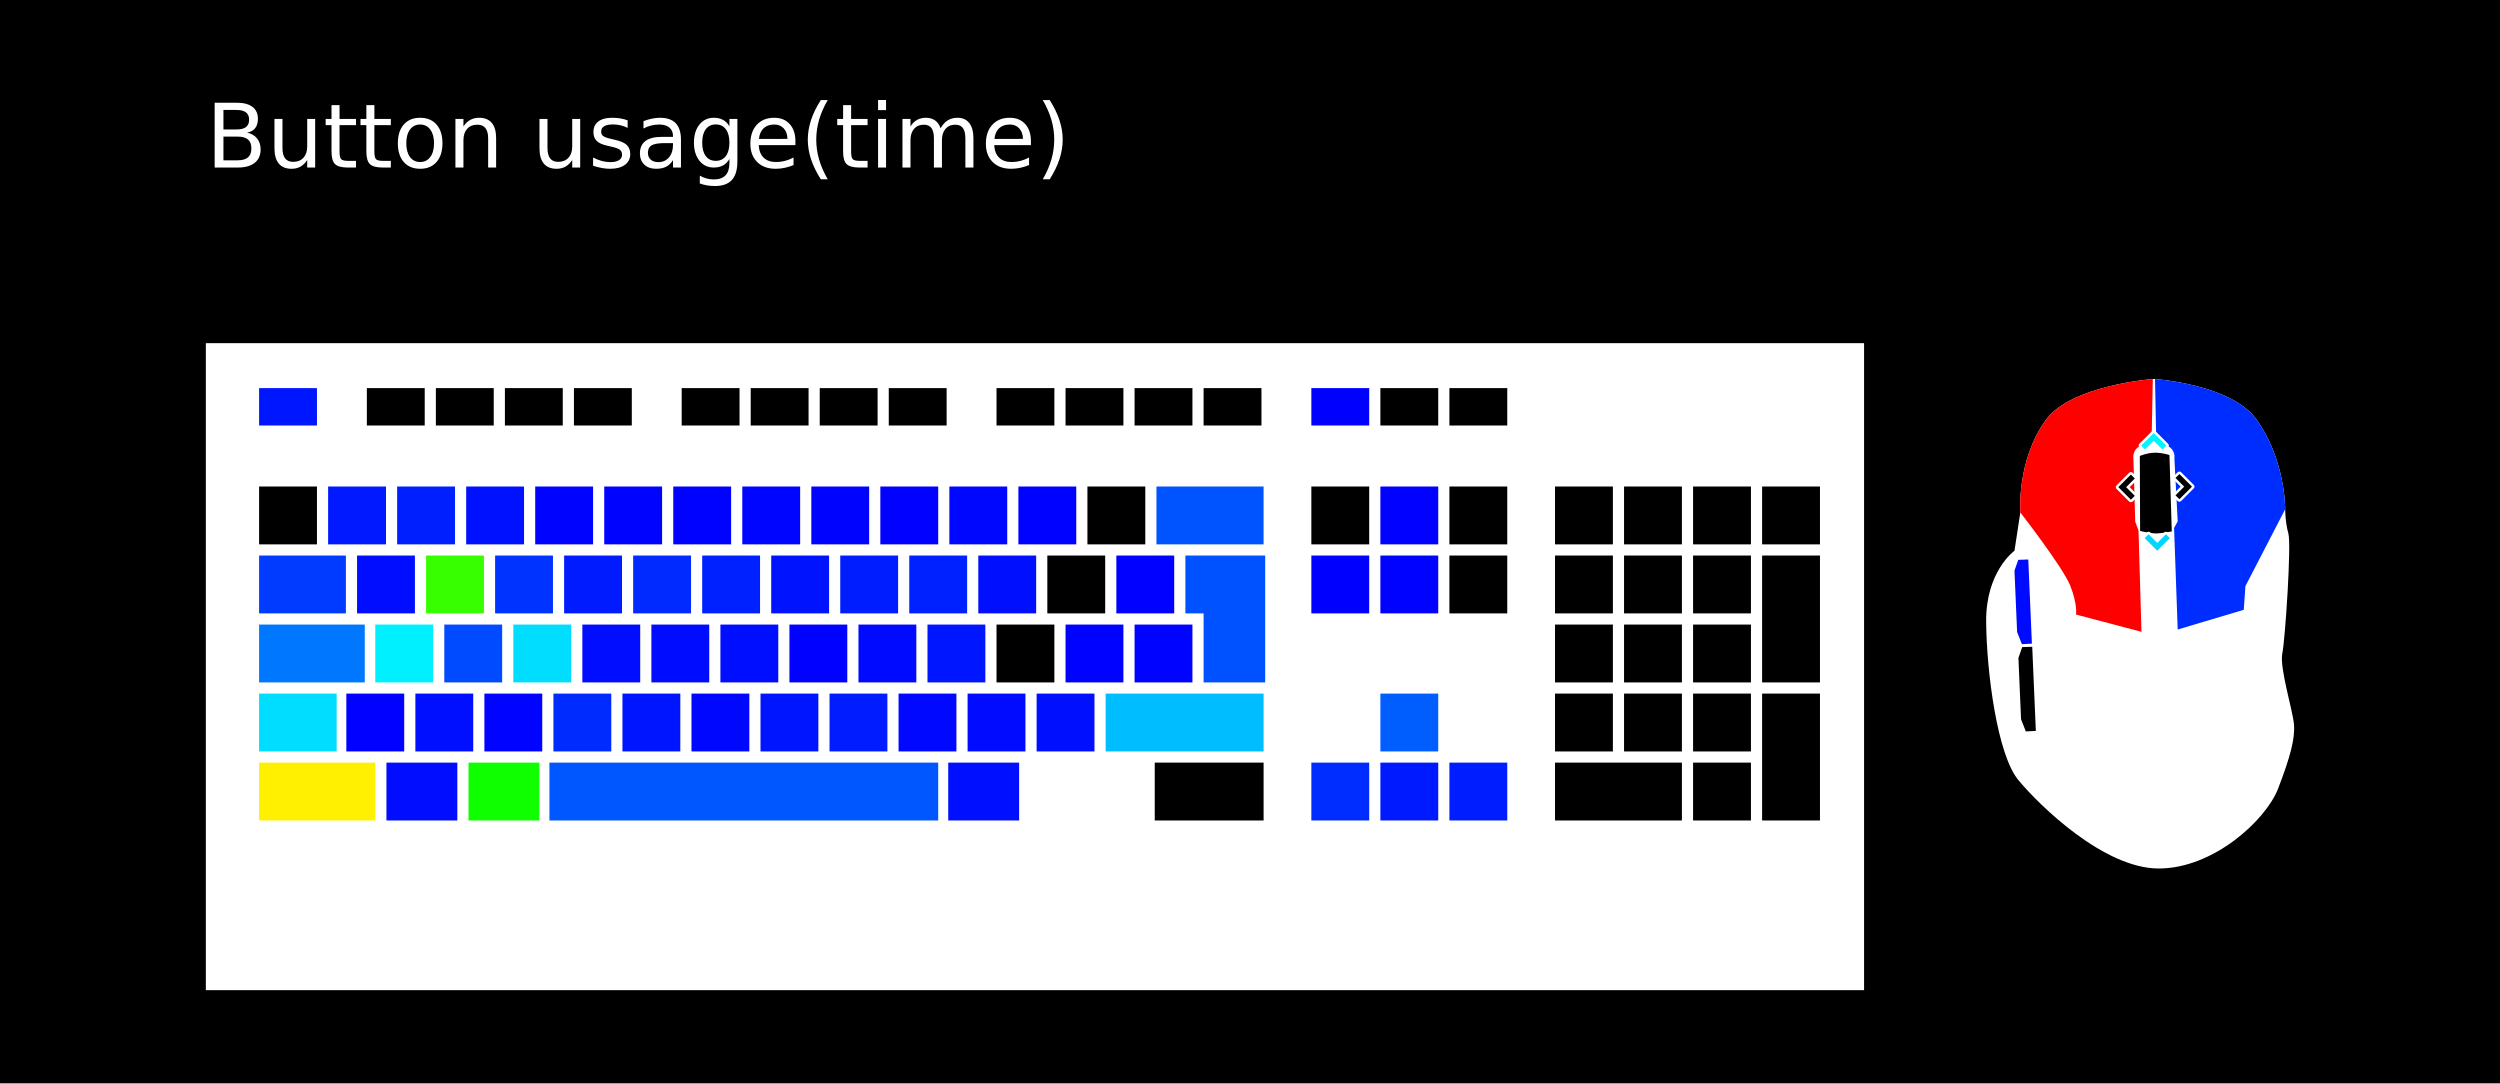
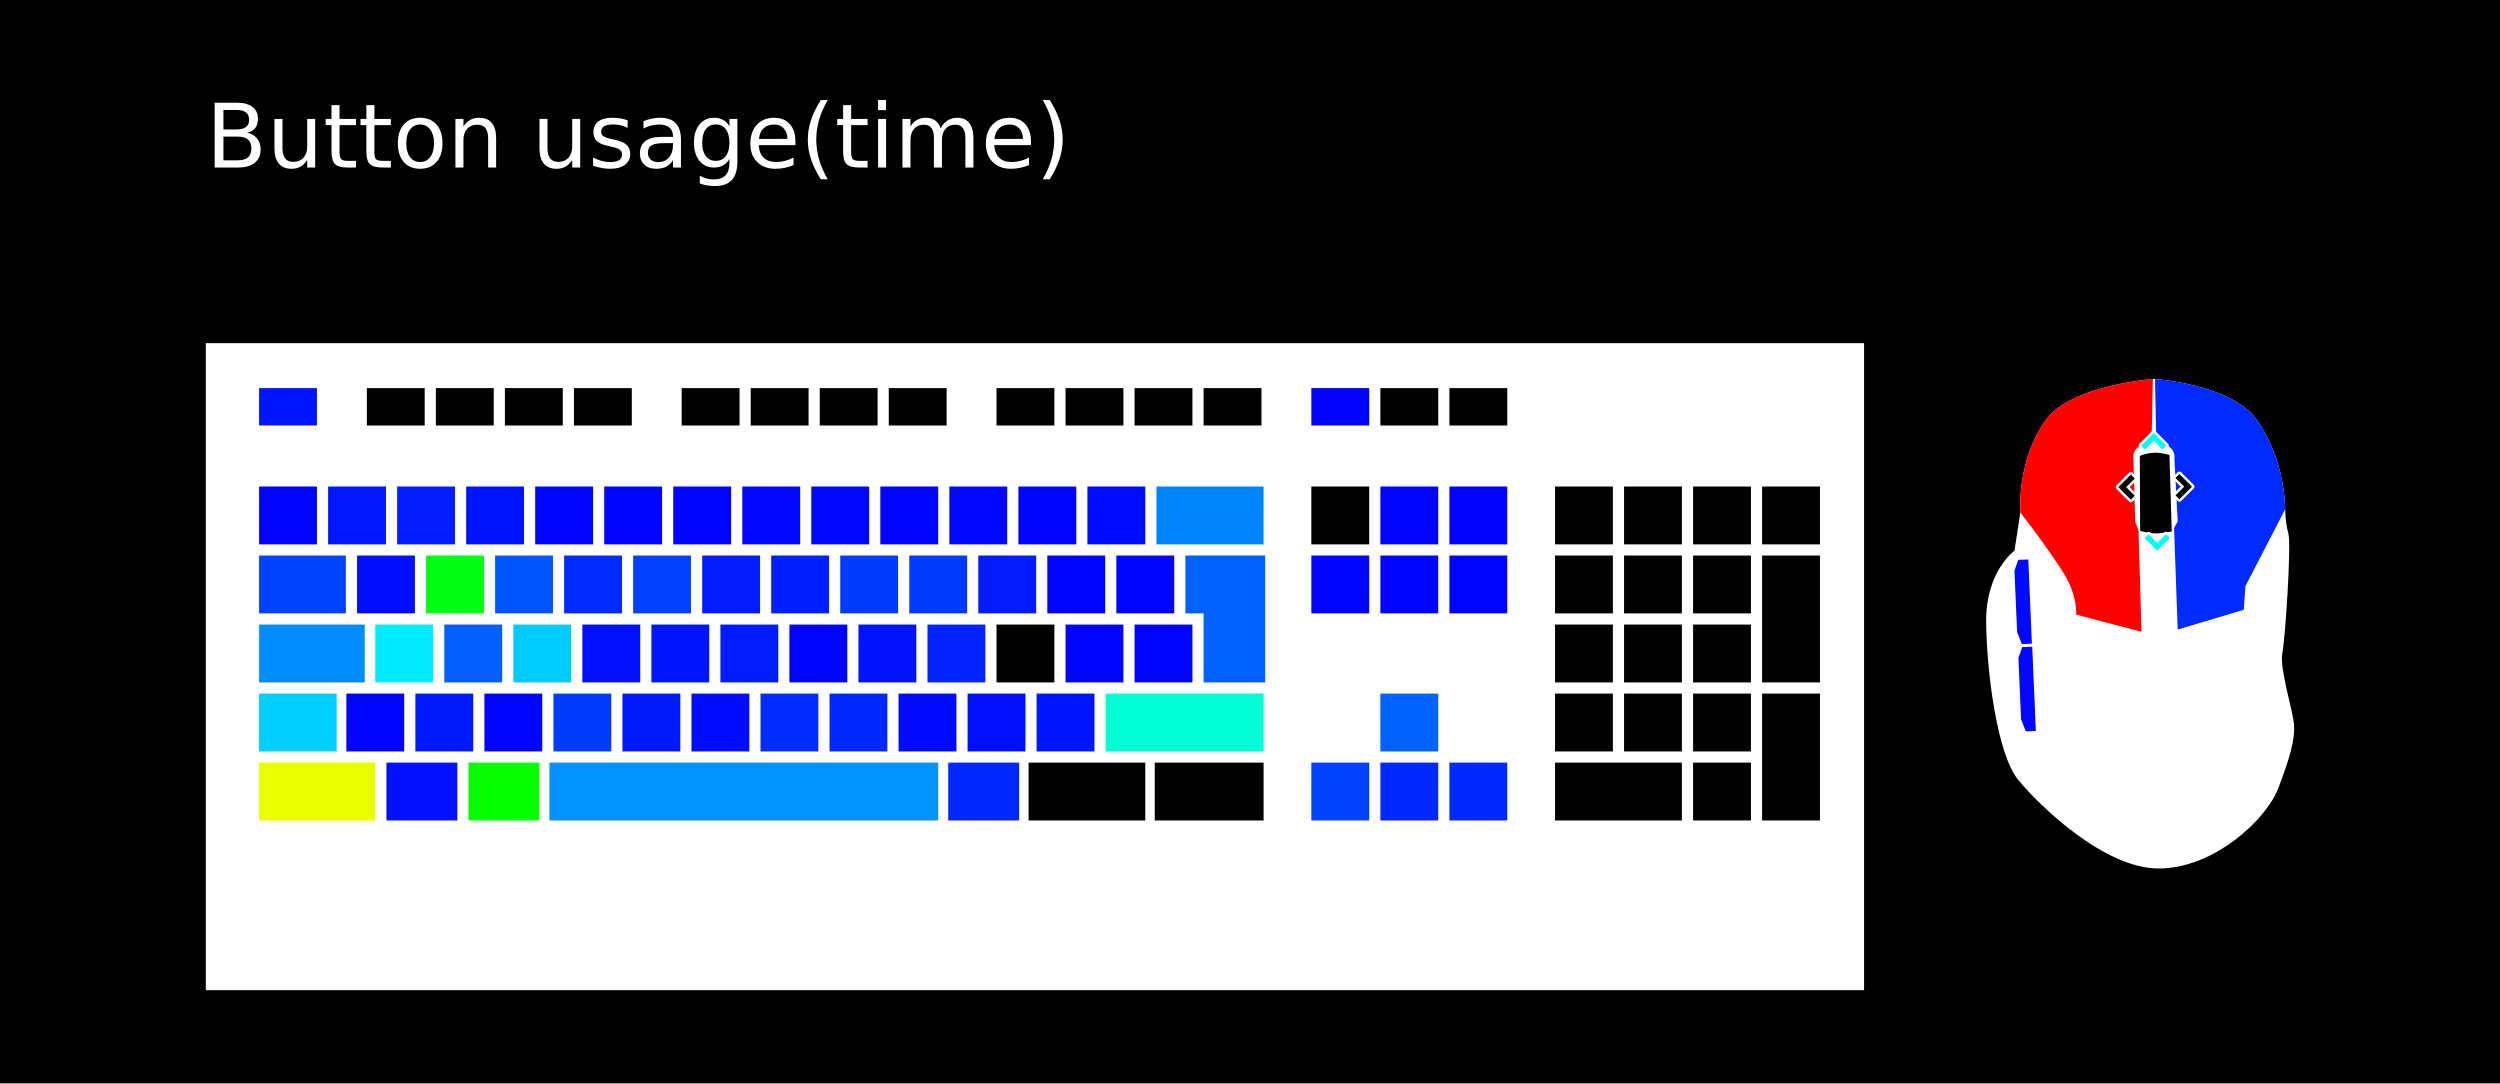
- <svg xmlns="http://www.w3.org/2000/svg" id="svg1" width="1500" version="1.1" viewBox="0 0 1500 650" space="preserve" height="650">
+ <svg xmlns="http://www.w3.org/2000/svg" viewBox="0 0 1500 650" version="1.1" space="preserve" height="650" id="svg1" width="1500">
  <defs id="defs1">
    <rect x="86.791" height="151.77" id="rect7" y="37.872" width="1222.421" />
  </defs>
  <g id="BG" style="display:inline">
-     <rect height="650" style="fill:#000000;fill-opacity:1;stroke-width:6.464;stroke-linecap:round;stroke-linejoin:round" id="rect156" y="0" width="1500" x="0" />
-     <rect height="388.192" y="205.904" style="display:inline;fill:#ffffff;fill-opacity:1;stroke-width:5.669;stroke-linecap:round;stroke-linejoin:round" width="994.938" id="rect1" x="123.504" />
+     <rect width="1500" height="650" id="rect156" style="fill:#000000;fill-opacity:1;stroke-width:6.464;stroke-linecap:round;stroke-linejoin:round" x="0" y="0" />
+     <rect y="205.904" id="rect1" height="388.192" x="123.504" width="994.938" style="display:inline;fill:#ffffff;fill-opacity:1;stroke-width:5.669;stroke-linecap:round;stroke-linejoin:round" />
    <path d="m 1291.688,227.404 c 0,0 -48.86,3.707 -64.008,24.361 -17.847,24.334 -15.484,55.723 -15.484,55.723 v 0.002 l -3.512,22.963 c 0,0 -17.271,12.335 -16.992,42.631 0.279,30.296 6.639,79.671 19.359,95.014 12.721,15.343 51.36,53.002 84.205,53.002 32.845,0 64.368,-29.082 71.621,-47.98 7.253,-18.899 10.321,-30.128 9.484,-38.775 -0.837,-8.648 -8.709,-33.726 -6.975,-42.248 1.734,-8.522 5.519,-65.547 3.627,-72.043 -1.892,-6.496 -1.893,-14.537 -1.893,-14.537 0,-0.168 0.242,-29.978 -17.555,-54.244 -15.148,-20.654 -60.557,-23.867 -60.557,-23.867 z" id="path154" style="display:inline;fill:#ffffff;fill-opacity:1;stroke-width:5.669;stroke-linecap:round;stroke-linejoin:round" />
-     <text id="title" style="font-style:normal;font-variant:normal;font-weight:normal;font-stretch:normal;font-size:53.333px;line-height:1;font-family:'DejaVu Sans';-inkscape-font-specification:'DejaVu Sans';word-spacing:0px;writing-mode:lr-tb;direction:ltr;white-space:pre;shape-inside:url(#rect7);display:inline;fill:#ffffff;fill-opacity:1;stroke:none;stroke-width:2;stroke-linecap:round;stroke-linejoin:round;stroke-opacity:1;paint-order:normal" transform="translate(36.77526,22.12695)" space="preserve">
-       <tspan x="86.791" id="tspan2" y="78.394">Button usage </tspan>(time)</text>
+     <text transform="translate(36.77526,22.12695)" style="font-style:normal;font-variant:normal;font-weight:normal;font-stretch:normal;font-size:53.333px;line-height:1;font-family:'DejaVu Sans';-inkscape-font-specification:'DejaVu Sans';word-spacing:0px;writing-mode:lr-tb;direction:ltr;white-space:pre;shape-inside:url(#rect7);display:inline;fill:#ffffff;fill-opacity:1;stroke:none;stroke-width:2;stroke-linecap:round;stroke-linejoin:round;stroke-opacity:1;paint-order:normal" space="preserve" id="title">
+       <tspan id="tspan1" x="86.791" y="78.394">Button usage</tspan>(time)</text>
  </g>
  <g id="buttons" style="fill:#000000;fill-opacity:1;stroke-width:0">
    <path id="KEY_PAUSE" d="m 869.644,232.863 h 34.716 v 22.442 h -34.716 z" style="fill:#000000;fill-opacity:1;stroke-width:0;stroke-linecap:round;stroke-linejoin:round" />
    <path d="m 828.228,232.863 h 34.716 v 22.442 h -34.716 z" id="KEY_SCROLLLOCK" style="fill:#000000;fill-opacity:1;stroke-width:0;stroke-linecap:round;stroke-linejoin:round" />
-     <path style="fill:#0000FF;fill-opacity:1" d="m 786.811,232.863 h 34.716 v 22.442 h -34.716 z" id="KEY_SYSRQ" />
-     <path id="KEY_F12" style="fill:#000000;fill-opacity:1;stroke-width:0;stroke-linecap:round;stroke-linejoin:round" d="m 722.16,232.863 h 34.716 v 22.442 h -34.716 z" />
-     <path d="m 680.744,232.863 h 34.716 v 22.442 h -34.716 z" id="KEY_F11" style="fill:#000000;fill-opacity:1;stroke-width:0;stroke-linecap:round;stroke-linejoin:round" />
-     <path id="KEY_F10" style="fill:#000000;fill-opacity:1;stroke-width:0;stroke-linecap:round;stroke-linejoin:round" d="m 639.327,232.863 h 34.716 v 22.442 h -34.716 z" />
-     <path d="m 597.911,232.863 h 34.716 v 22.442 h -34.716 z" style="fill:#000000;fill-opacity:1;stroke-width:0;stroke-linecap:round;stroke-linejoin:round" id="KEY_F9" />
-     <path id="KEY_F8" style="fill:#000000;fill-opacity:1;stroke-width:0;stroke-linecap:round;stroke-linejoin:round" d="m 533.259,232.863 h 34.716 v 22.442 h -34.716 z" />
-     <path id="KEY_F7" style="fill:#000000;fill-opacity:1;stroke-width:0;stroke-linecap:round;stroke-linejoin:round" d="m 491.843,232.863 h 34.716 v 22.442 h -34.716 z" />
-     <path d="m 450.427,232.863 h 34.716 v 22.442 h -34.716 z" id="KEY_F6" style="fill:#000000;fill-opacity:1;stroke-width:0;stroke-linecap:round;stroke-linejoin:round" />
-     <path id="KEY_F5" style="fill:#000000;fill-opacity:1;stroke-width:0;stroke-linecap:round;stroke-linejoin:round" d="m 409.01,232.863 h 34.716 v 22.442 h -34.716 z" />
-     <path d="m 344.359,232.863 h 34.716 v 22.442 h -34.716 z" id="KEY_F4" style="fill:#000000;fill-opacity:1;stroke-width:0;stroke-linecap:round;stroke-linejoin:round" />
-     <path style="fill:#000000;fill-opacity:1;stroke-width:0;stroke-linecap:round;stroke-linejoin:round" d="m 302.943,232.863 h 34.716 v 22.442 h -34.716 z" id="KEY_F3" />
-     <path style="fill:#000000;fill-opacity:1;stroke-width:0;stroke-linecap:round;stroke-linejoin:round" d="m 261.526,232.863 h 34.716 v 22.442 h -34.716 z" id="KEY_F2" />
+     <path style="fill:#0000FF;fill-opacity:1" id="KEY_SYSRQ" d="m 786.811,232.863 h 34.716 v 22.442 h -34.716 z" />
+     <path style="fill:#000000;fill-opacity:1;stroke-width:0;stroke-linecap:round;stroke-linejoin:round" id="KEY_F12" d="m 722.16,232.863 h 34.716 v 22.442 h -34.716 z" />
+     <path d="m 680.744,232.863 h 34.716 v 22.442 h -34.716 z" style="fill:#000000;fill-opacity:1;stroke-width:0;stroke-linecap:round;stroke-linejoin:round" id="KEY_F11" />
+     <path style="fill:#000000;fill-opacity:1;stroke-width:0;stroke-linecap:round;stroke-linejoin:round" d="m 639.327,232.863 h 34.716 v 22.442 h -34.716 z" id="KEY_F10" />
+     <path d="m 597.911,232.863 h 34.716 v 22.442 h -34.716 z" id="KEY_F9" style="fill:#000000;fill-opacity:1;stroke-width:0;stroke-linecap:round;stroke-linejoin:round" />
+     <path id="KEY_F8" d="m 533.259,232.863 h 34.716 v 22.442 h -34.716 z" style="fill:#000000;fill-opacity:1;stroke-width:0;stroke-linecap:round;stroke-linejoin:round" />
+     <path d="m 491.843,232.863 h 34.716 v 22.442 h -34.716 z" id="KEY_F7" style="fill:#000000;fill-opacity:1;stroke-width:0;stroke-linecap:round;stroke-linejoin:round" />
+     <path id="KEY_F6" style="fill:#000000;fill-opacity:1;stroke-width:0;stroke-linecap:round;stroke-linejoin:round" d="m 450.427,232.863 h 34.716 v 22.442 h -34.716 z" />
+     <path style="fill:#000000;fill-opacity:1;stroke-width:0;stroke-linecap:round;stroke-linejoin:round" id="KEY_F5" d="m 409.01,232.863 h 34.716 v 22.442 h -34.716 z" />
+     <path id="KEY_F4" style="fill:#000000;fill-opacity:1;stroke-width:0;stroke-linecap:round;stroke-linejoin:round" d="m 344.359,232.863 h 34.716 v 22.442 h -34.716 z" />
+     <path d="m 302.943,232.863 h 34.716 v 22.442 h -34.716 z" style="fill:#000000;fill-opacity:1;stroke-width:0;stroke-linecap:round;stroke-linejoin:round" id="KEY_F3" />
+     <path style="fill:#000000;fill-opacity:1;stroke-width:0;stroke-linecap:round;stroke-linejoin:round" id="KEY_F2" d="m 261.526,232.863 h 34.716 v 22.442 h -34.716 z" />
    <path id="KEY_F1" style="fill:#000000;fill-opacity:1;stroke-width:0;stroke-linecap:round;stroke-linejoin:round" d="m 220.11,232.863 h 34.716 v 22.442 H 220.11 Z" />
-     <path d="m 155.459,232.863 h 34.716 v 22.442 h -34.716 z" id="KEY_ESC" style="fill:#0016FF;fill-opacity:1" />
-     <path id="KEY_KPDOT" d="m 1015.848,457.571 h 34.716 v 34.716 h -34.716 z" style="fill:#000000;fill-opacity:1;stroke-width:0;stroke-linecap:round;stroke-linejoin:round" />
-     <path style="fill:#000000;fill-opacity:1;stroke-width:0;stroke-linecap:round;stroke-linejoin:round" id="KEY_KP0" d="m 933.015,457.571 h 76.132 v 34.716 h -76.132 z" />
-     <path d="m 869.644,457.571 h 34.716 v 34.716 h -34.716 z" style="fill:#001DFF;fill-opacity:1" id="KEY_RIGHT" />
-     <path style="fill:#001AFF;fill-opacity:1" d="m 828.228,457.571 h 34.716 v 34.716 h -34.716 z" id="KEY_DOWN" />
-     <path style="fill:#002DFF;fill-opacity:1" d="m 786.811,457.571 h 34.716 v 34.716 h -34.716 z" id="KEY_LEFT" />
-     <path d="m 692.842,457.571 h 65.315 v 34.716 h -65.315 z" id="KEY_RIGHTCTRL" style="fill:#000000;fill-opacity:1;stroke-width:0;stroke-linecap:round;stroke-linejoin:round" />
-     <path id="KEY_SPACE" d="M 329.663,457.571 H 562.922 V 492.288 H 329.663 Z" style="fill:#0056FF;fill-opacity:1" />
-     <path id="KEY_LEFTMETA" style="fill:#000DFF;fill-opacity:1" d="m 231.864,457.571 h 42.538 V 492.288 H 231.864 Z" />
-     <path style="fill:#FFEF00;fill-opacity:1" id="KEY_LEFTCTRL" d="M 155.459,457.571 H 225.164 v 34.716 h -69.705 z" />
+     <path id="KEY_ESC" d="m 155.459,232.863 h 34.716 v 22.442 h -34.716 z" style="fill:#0014FF;fill-opacity:1" />
+     <path id="KEY_KPDOT" style="fill:#000000;fill-opacity:1;stroke-width:0;stroke-linecap:round;stroke-linejoin:round" d="m 1015.848,457.571 h 34.716 v 34.716 h -34.716 z" />
+     <path id="KEY_KP0" style="fill:#000000;fill-opacity:1;stroke-width:0;stroke-linecap:round;stroke-linejoin:round" d="m 933.015,457.571 h 76.132 v 34.716 h -76.132 z" />
+     <path style="fill:#0029FF;fill-opacity:1" d="m 869.644,457.571 h 34.716 v 34.716 h -34.716 z" id="KEY_RIGHT" />
+     <path d="m 828.228,457.571 h 34.716 v 34.716 h -34.716 z" id="KEY_DOWN" style="fill:#0029FF;fill-opacity:1" />
+     <path d="m 786.811,457.571 h 34.716 v 34.716 h -34.716 z" id="KEY_LEFT" style="fill:#0042FF;fill-opacity:1" />
+     <path style="fill:#000000;fill-opacity:1;stroke-width:0;stroke-linecap:round;stroke-linejoin:round" id="KEY_RIGHTCTRL" d="m 692.842,457.571 h 65.315 v 34.716 h -65.315 z" />
+     <path style="fill:#0091FF;fill-opacity:1" d="M 329.663,457.571 H 562.922 V 492.288 H 329.663 Z" id="KEY_SPACE" />
+     <path style="fill:#0010FF;fill-opacity:1" id="KEY_LEFTMETA" d="m 231.864,457.571 h 42.538 V 492.288 H 231.864 Z" />
+     <path d="M 155.459,457.571 H 225.164 v 34.716 h -69.705 z" style="fill:#E8FF00;fill-opacity:1" id="KEY_LEFTCTRL" />
    <path d="m 1057.264,416.155 h 34.716 v 76.132 h -34.716 z" style="fill:#000000;fill-opacity:1;stroke-width:0;stroke-linecap:round;stroke-linejoin:round" id="KEY_KPENTER" />
-     <path d="m 1015.848,416.155 h 34.716 v 34.716 h -34.716 z" id="KEY_KP3" style="fill:#000000;fill-opacity:1;stroke-width:0;stroke-linecap:round;stroke-linejoin:round" />
-     <path style="fill:#000000;fill-opacity:1;stroke-width:0;stroke-linecap:round;stroke-linejoin:round" d="m 974.431,416.155 h 34.716 v 34.716 h -34.716 z" id="KEY_KP2" />
-     <path id="KEY_KP1" style="fill:#000000;fill-opacity:1;stroke-width:0;stroke-linecap:round;stroke-linejoin:round" d="m 933.015,416.155 h 34.716 v 34.716 h -34.716 z" />
-     <path d="m 828.228,416.155 h 34.716 v 34.716 h -34.716 z" id="KEY_UP" style="fill:#005EFF;fill-opacity:1" />
-     <path id="KEY_RIGHTSHIFT" style="fill:#00BDFF;fill-opacity:1" d="m 663.385,416.155 h 94.771 v 34.716 h -94.771 z" />
-     <path d="m 621.969,416.155 h 34.716 v 34.716 h -34.716 z" id="KEY_SLASH" style="fill:#0010FF;fill-opacity:1" />
-     <path id="KEY_DOT" style="fill:#000BFF;fill-opacity:1" d="m 580.553,416.155 h 34.716 v 34.716 h -34.716 z" />
-     <path d="m 539.136,416.155 h 34.716 v 34.716 h -34.716 z" id="KEY_COMMA" style="fill:#0008FF;fill-opacity:1" />
-     <path d="m 497.72,416.155 h 34.716 v 34.716 h -34.716 z" style="fill:#001CFF;fill-opacity:1" id="KEY_M" />
-     <path style="fill:#0015FF;fill-opacity:1" d="m 456.304,416.155 h 34.716 v 34.716 h -34.716 z" id="KEY_N" />
-     <path style="fill:#0007FF;fill-opacity:1" id="KEY_B" d="m 414.887,416.155 h 34.716 v 34.716 h -34.716 z" />
-     <path d="m 373.471,416.155 h 34.716 v 34.716 h -34.716 z" style="fill:#0015FF;fill-opacity:1" id="KEY_V" />
-     <path d="m 332.055,416.155 h 34.716 v 34.716 H 332.055 Z" style="fill:#002BFF;fill-opacity:1" id="KEY_C" />
-     <path style="fill:#0003FF;fill-opacity:1" d="m 290.638,416.155 h 34.716 v 34.716 h -34.716 z" id="KEY_X" />
-     <path style="fill:#000FFF;fill-opacity:1" d="m 249.222,416.155 h 34.716 v 34.716 h -34.716 z" id="KEY_Z" />
+     <path id="KEY_KP3" d="m 1015.848,416.155 h 34.716 v 34.716 h -34.716 z" style="fill:#000000;fill-opacity:1;stroke-width:0;stroke-linecap:round;stroke-linejoin:round" />
+     <path id="KEY_KP2" d="m 974.431,416.155 h 34.716 v 34.716 h -34.716 z" style="fill:#000000;fill-opacity:1;stroke-width:0;stroke-linecap:round;stroke-linejoin:round" />
+     <path style="fill:#000000;fill-opacity:1;stroke-width:0;stroke-linecap:round;stroke-linejoin:round" d="m 933.015,416.155 h 34.716 v 34.716 h -34.716 z" id="KEY_KP1" />
+     <path id="KEY_UP" style="fill:#0062FF;fill-opacity:1" d="m 828.228,416.155 h 34.716 v 34.716 h -34.716 z" />
+     <path style="fill:#00FFD3;fill-opacity:1" id="KEY_RIGHTSHIFT" d="m 663.385,416.155 h 94.771 v 34.716 h -94.771 z" />
+     <path d="m 621.969,416.155 h 34.716 v 34.716 h -34.716 z" id="KEY_SLASH" style="fill:#0015FF;fill-opacity:1" />
+     <path style="fill:#0010FF;fill-opacity:1" d="m 580.553,416.155 h 34.716 v 34.716 h -34.716 z" id="KEY_DOT" />
+     <path style="fill:#000AFF;fill-opacity:1" d="m 539.136,416.155 h 34.716 v 34.716 h -34.716 z" id="KEY_COMMA" />
+     <path d="m 497.72,416.155 h 34.716 v 34.716 h -34.716 z" id="KEY_M" style="fill:#0028FF;fill-opacity:1" />
+     <path id="KEY_N" d="m 456.304,416.155 h 34.716 v 34.716 h -34.716 z" style="fill:#002CFF;fill-opacity:1" />
+     <path style="fill:#000CFF;fill-opacity:1" d="m 414.887,416.155 h 34.716 v 34.716 h -34.716 z" id="KEY_B" />
+     <path d="m 373.471,416.155 h 34.716 v 34.716 h -34.716 z" id="KEY_V" style="fill:#0019FF;fill-opacity:1" />
+     <path id="KEY_C" style="fill:#003CFF;fill-opacity:1" d="m 332.055,416.155 h 34.716 v 34.716 H 332.055 Z" />
+     <path d="m 290.638,416.155 h 34.716 v 34.716 h -34.716 z" style="fill:#0003FF;fill-opacity:1" id="KEY_X" />
+     <path id="KEY_Z" d="m 249.222,416.155 h 34.716 v 34.716 h -34.716 z" style="fill:#0019FF;fill-opacity:1" />
    <path d="m 207.806,416.155 h 34.716 v 34.716 h -34.716 z" id="KEY_102ND" style="fill:#0001FF;fill-opacity:1" />
-     <path id="KEY_LEFTSHIFT" d="m 155.459,416.155 h 46.536 v 34.716 h -46.536 z" style="fill:#00DDFF;fill-opacity:1" />
-     <path d="m 1015.848,374.739 h 34.716 v 34.716 h -34.716 z" id="KEY_KP6" style="fill:#000000;fill-opacity:1;stroke-width:0;stroke-linecap:round;stroke-linejoin:round" />
-     <path style="fill:#000000;fill-opacity:1;stroke-width:0;stroke-linecap:round;stroke-linejoin:round" id="KEY_KP5" d="m 974.431,374.739 h 34.716 v 34.716 h -34.716 z" />
-     <path style="fill:#000000;fill-opacity:1;stroke-width:0;stroke-linecap:round;stroke-linejoin:round" d="m 933.015,374.739 h 34.716 v 34.716 h -34.716 z" id="KEY_KP4" />
-     <path style="fill:#0003FF;fill-opacity:1" d="m 680.744,374.739 h 34.716 v 34.716 h -34.716 z" id="KEY_BACKSLASH" />
-     <path id="KEY_APOSTROPHE" style="fill:#0002FF;fill-opacity:1" d="m 639.327,374.739 h 34.716 v 34.716 h -34.716 z" />
-     <path d="m 597.911,374.739 h 34.716 v 34.716 h -34.716 z" id="KEY_SEMICOLON" style="fill:#000000;fill-opacity:1;stroke-width:0;stroke-linecap:round;stroke-linejoin:round" />
-     <path id="KEY_L" d="m 556.495,374.739 h 34.716 v 34.716 h -34.716 z" style="fill:#0016FF;fill-opacity:1" />
-     <path style="fill:#000AFF;fill-opacity:1" d="m 515.078,374.739 h 34.716 v 34.716 h -34.716 z" id="KEY_K" />
-     <path style="fill:#0001FF;fill-opacity:1" id="KEY_J" d="m 473.662,374.739 h 34.716 v 34.716 h -34.716 z" />
-     <path d="m 432.246,374.739 h 34.716 v 34.716 H 432.246 Z" id="KEY_H" style="fill:#000EFF;fill-opacity:1" />
-     <path d="m 390.829,374.739 h 34.716 v 34.716 h -34.716 z" style="fill:#000CFF;fill-opacity:1" id="KEY_G" />
-     <path d="m 349.413,374.739 h 34.716 v 34.716 h -34.716 z" style="fill:#000DFF;fill-opacity:1" id="KEY_F" />
-     <path id="KEY_D" style="fill:#00DDFF;fill-opacity:1" d="m 307.997,374.739 h 34.716 v 34.716 h -34.716 z" />
-     <path id="KEY_S" d="m 266.58,374.739 h 34.716 v 34.716 h -34.716 z" style="fill:#004AFF;fill-opacity:1" />
-     <path d="m 225.164,374.739 h 34.716 v 34.716 H 225.164 Z" style="fill:#00F0FF;fill-opacity:1" id="KEY_A" />
-     <path id="KEY_CAPSLOCK" style="fill:#0077FF;fill-opacity:1" d="m 155.459,374.739 h 63.399 v 34.716 h -63.399 z" />
-     <path id="KEY_KPPLUS" d="m 1057.264,333.322 h 34.716 v 76.132 h -34.716 z" style="fill:#000000;fill-opacity:1;stroke-width:0;stroke-linecap:round;stroke-linejoin:round" />
-     <path id="KEY_KP9" style="fill:#000000;fill-opacity:1;stroke-width:0;stroke-linecap:round;stroke-linejoin:round" d="m 1015.848,333.322 h 34.716 v 34.716 h -34.716 z" />
-     <path id="KEY_KP8" style="fill:#000000;fill-opacity:1;stroke-width:0;stroke-linecap:round;stroke-linejoin:round" d="m 974.431,333.322 h 34.716 v 34.716 h -34.716 z" />
-     <path style="fill:#000000;fill-opacity:1;stroke-width:0;stroke-linecap:round;stroke-linejoin:round" id="KEY_KP7" d="m 933.015,333.322 h 34.716 v 34.716 h -34.716 z" />
-     <path d="m 869.644,333.322 h 34.716 v 34.716 h -34.716 z" id="KEY_PAGEDOWN" style="fill:#000000;fill-opacity:1;stroke-width:0;stroke-linecap:round;stroke-linejoin:round" />
-     <path style="fill:#0002FF;fill-opacity:1" d="m 828.228,333.322 h 34.716 v 34.716 h -34.716 z" id="KEY_END" />
-     <path d="m 786.811,333.322 h 34.716 v 34.716 h -34.716 z" style="fill:#0000FF;fill-opacity:1" id="KEY_DELETE" />
-     <path d="m 711.229,333.323 v 34.717 h 10.93 v 41.416 h 36.949 v -76.133 h -13.162 -23.787 z" style="fill:#0051FF;fill-opacity:1" id="KEY_ENTER" />
-     <path d="m 669.813,333.322 h 34.716 v 34.716 h -34.716 z" id="KEY_RIGHTBRACE" style="fill:#0001FF;fill-opacity:1" />
-     <path id="KEY_LEFTBRACE" style="fill:#000000;fill-opacity:1;stroke-width:0;stroke-linecap:round;stroke-linejoin:round" d="m 628.396,333.322 h 34.716 v 34.716 h -34.716 z" />
-     <path id="KEY_P" d="m 586.98,333.322 h 34.716 v 34.716 h -34.716 z" style="fill:#0010FF;fill-opacity:1" />
-     <path style="fill:#0021FF;fill-opacity:1" id="KEY_O" d="m 545.564,333.322 h 34.716 v 34.716 h -34.716 z" />
-     <path d="m 504.147,333.322 h 34.716 v 34.716 h -34.716 z" id="KEY_I" style="fill:#001DFF;fill-opacity:1" />
-     <path d="m 462.731,333.322 h 34.716 v 34.716 h -34.716 z" id="KEY_U" style="fill:#0013FF;fill-opacity:1" />
-     <path style="fill:#0021FF;fill-opacity:1" d="m 421.315,333.322 h 34.716 v 34.716 h -34.716 z" id="KEY_Y" />
-     <path style="fill:#002AFF;fill-opacity:1" d="m 379.898,333.322 h 34.716 v 34.716 h -34.716 z" id="KEY_T" />
-     <path style="fill:#001BFF;fill-opacity:1" id="KEY_R" d="m 338.482,333.322 h 34.716 v 34.716 H 338.482 Z" />
-     <path style="fill:#0033FF;fill-opacity:1" id="KEY_E" d="M 297.066,333.322 H 331.782 v 34.716 h -34.716 z" />
-     <path id="KEY_W" style="fill:#37FF00;fill-opacity:1" d="m 255.649,333.322 h 34.716 v 34.716 h -34.716 z" />
-     <path d="m 214.233,333.322 h 34.716 v 34.716 h -34.716 z" id="KEY_Q" style="fill:#000DFF;fill-opacity:1" />
-     <path style="fill:#003BFF;fill-opacity:1" d="m 155.459,333.322 h 52.074 v 34.716 h -52.074 z" id="KEY_TAB" />
+     <path style="fill:#00CFFF;fill-opacity:1" id="KEY_LEFTSHIFT" d="m 155.459,416.155 h 46.536 v 34.716 h -46.536 z" />
+     <path style="fill:#000000;fill-opacity:1;stroke-width:0;stroke-linecap:round;stroke-linejoin:round" d="m 1015.848,374.739 h 34.716 v 34.716 h -34.716 z" id="KEY_KP6" />
+     <path d="m 974.431,374.739 h 34.716 v 34.716 h -34.716 z" style="fill:#000000;fill-opacity:1;stroke-width:0;stroke-linecap:round;stroke-linejoin:round" id="KEY_KP5" />
+     <path id="KEY_KP4" style="fill:#000000;fill-opacity:1;stroke-width:0;stroke-linecap:round;stroke-linejoin:round" d="m 933.015,374.739 h 34.716 v 34.716 h -34.716 z" />
+     <path d="m 680.744,374.739 h 34.716 v 34.716 h -34.716 z" id="KEY_BACKSLASH" style="fill:#0002FF;fill-opacity:1" />
+     <path d="m 639.327,374.739 h 34.716 v 34.716 h -34.716 z" style="fill:#0002FF;fill-opacity:1" id="KEY_APOSTROPHE" />
+     <path style="fill:#000000;fill-opacity:1;stroke-width:0;stroke-linecap:round;stroke-linejoin:round" id="KEY_SEMICOLON" d="m 597.911,374.739 h 34.716 v 34.716 h -34.716 z" />
+     <path id="KEY_L" d="m 556.495,374.739 h 34.716 v 34.716 h -34.716 z" style="fill:#0024FF;fill-opacity:1" />
+     <path d="m 515.078,374.739 h 34.716 v 34.716 h -34.716 z" id="KEY_K" style="fill:#0012FF;fill-opacity:1" />
+     <path d="m 473.662,374.739 h 34.716 v 34.716 h -34.716 z" id="KEY_J" style="fill:#0001FF;fill-opacity:1" />
+     <path id="KEY_H" d="m 432.246,374.739 h 34.716 v 34.716 H 432.246 Z" style="fill:#001CFF;fill-opacity:1" />
+     <path style="fill:#0015FF;fill-opacity:1" d="m 390.829,374.739 h 34.716 v 34.716 h -34.716 z" id="KEY_G" />
+     <path style="fill:#0010FF;fill-opacity:1" id="KEY_F" d="m 349.413,374.739 h 34.716 v 34.716 h -34.716 z" />
+     <path id="KEY_D" style="fill:#00CBFF;fill-opacity:1" d="m 307.997,374.739 h 34.716 v 34.716 h -34.716 z" />
+     <path d="m 266.58,374.739 h 34.716 v 34.716 h -34.716 z" style="fill:#005FFF;fill-opacity:1" id="KEY_S" />
+     <path id="KEY_A" style="fill:#00EDFF;fill-opacity:1" d="m 225.164,374.739 h 34.716 v 34.716 H 225.164 Z" />
+     <path style="fill:#008CFF;fill-opacity:1" d="m 155.459,374.739 h 63.399 v 34.716 h -63.399 z" id="KEY_CAPSLOCK" />
+     <path style="fill:#000000;fill-opacity:1;stroke-width:0;stroke-linecap:round;stroke-linejoin:round" d="m 1057.264,333.322 h 34.716 v 76.132 h -34.716 z" id="KEY_KPPLUS" />
+     <path d="m 1015.848,333.322 h 34.716 v 34.716 h -34.716 z" style="fill:#000000;fill-opacity:1;stroke-width:0;stroke-linecap:round;stroke-linejoin:round" id="KEY_KP9" />
+     <path d="m 974.431,333.322 h 34.716 v 34.716 h -34.716 z" style="fill:#000000;fill-opacity:1;stroke-width:0;stroke-linecap:round;stroke-linejoin:round" id="KEY_KP8" />
+     <path id="KEY_KP7" style="fill:#000000;fill-opacity:1;stroke-width:0;stroke-linecap:round;stroke-linejoin:round" d="m 933.015,333.322 h 34.716 v 34.716 h -34.716 z" />
+     <path d="m 869.644,333.322 h 34.716 v 34.716 h -34.716 z" style="fill:#0001FF;fill-opacity:1" id="KEY_PAGEDOWN" />
+     <path style="fill:#0003FF;fill-opacity:1" d="m 828.228,333.322 h 34.716 v 34.716 h -34.716 z" id="KEY_END" />
+     <path style="fill:#0003FF;fill-opacity:1" id="KEY_DELETE" d="m 786.811,333.322 h 34.716 v 34.716 h -34.716 z" />
+     <path d="m 711.229,333.323 v 34.717 h 10.93 v 41.416 h 36.949 v -76.133 h -13.162 -23.787 z" id="KEY_ENTER" style="fill:#0061FF;fill-opacity:1" />
+     <path style="fill:#0004FF;fill-opacity:1" d="m 669.813,333.322 h 34.716 v 34.716 h -34.716 z" id="KEY_RIGHTBRACE" />
+     <path style="fill:#0002FF;fill-opacity:1" d="m 628.396,333.322 h 34.716 v 34.716 h -34.716 z" id="KEY_LEFTBRACE" />
+     <path id="KEY_P" d="m 586.98,333.322 h 34.716 v 34.716 h -34.716 z" style="fill:#001CFF;fill-opacity:1" />
+     <path id="KEY_O" d="m 545.564,333.322 h 34.716 v 34.716 h -34.716 z" style="fill:#003AFF;fill-opacity:1" />
+     <path id="KEY_I" d="m 504.147,333.322 h 34.716 v 34.716 h -34.716 z" style="fill:#003BFF;fill-opacity:1" />
+     <path id="KEY_U" d="m 462.731,333.322 h 34.716 v 34.716 h -34.716 z" style="fill:#001FFF;fill-opacity:1" />
+     <path id="KEY_Y" style="fill:#001CFF;fill-opacity:1" d="m 421.315,333.322 h 34.716 v 34.716 h -34.716 z" />
+     <path style="fill:#0040FF;fill-opacity:1" id="KEY_T" d="m 379.898,333.322 h 34.716 v 34.716 h -34.716 z" />
+     <path d="m 338.482,333.322 h 34.716 v 34.716 H 338.482 Z" id="KEY_R" style="fill:#002BFF;fill-opacity:1" />
+     <path d="M 297.066,333.322 H 331.782 v 34.716 h -34.716 z" style="fill:#0055FF;fill-opacity:1" id="KEY_E" />
+     <path style="fill:#00FF12;fill-opacity:1" d="m 255.649,333.322 h 34.716 v 34.716 h -34.716 z" id="KEY_W" />
+     <path d="m 214.233,333.322 h 34.716 v 34.716 h -34.716 z" style="fill:#000EFF;fill-opacity:1" id="KEY_Q" />
+     <path d="m 155.459,333.322 h 52.074 v 34.716 h -52.074 z" id="KEY_TAB" style="fill:#0043FF;fill-opacity:1" />
    <path id="KEY_KPMINUS" d="m 1057.264,291.906 h 34.716 v 34.716 h -34.716 z" style="fill:#000000;fill-opacity:1;stroke-width:0;stroke-linecap:round;stroke-linejoin:round" />
    <path style="fill:#000000;fill-opacity:1;stroke-width:0;stroke-linecap:round;stroke-linejoin:round" d="m 1015.848,291.906 h 34.716 v 34.716 h -34.716 z" id="KEY_KPASTERISK" />
-     <path style="fill:#000000;fill-opacity:1;stroke-width:0;stroke-linecap:round;stroke-linejoin:round" d="m 974.431,291.906 h 34.716 v 34.716 h -34.716 z" id="KEY_KPSLASH" />
-     <path d="m 933.015,291.906 h 34.716 v 34.716 h -34.716 z" id="KEY_NUMLOCK" style="fill:#000000;fill-opacity:1;stroke-width:0;stroke-linecap:round;stroke-linejoin:round" />
-     <path id="KEY_PAGEUP" d="m 869.644,291.906 h 34.716 v 34.716 h -34.716 z" style="fill:#000000;fill-opacity:1;stroke-width:0;stroke-linecap:round;stroke-linejoin:round" />
-     <path style="fill:#0001FF;fill-opacity:1" d="m 828.228,291.906 h 34.716 v 34.716 h -34.716 z" id="KEY_HOME" />
+     <path id="KEY_KPSLASH" style="fill:#000000;fill-opacity:1;stroke-width:0;stroke-linecap:round;stroke-linejoin:round" d="m 974.431,291.906 h 34.716 v 34.716 h -34.716 z" />
+     <path style="fill:#000000;fill-opacity:1;stroke-width:0;stroke-linecap:round;stroke-linejoin:round" id="KEY_NUMLOCK" d="m 933.015,291.906 h 34.716 v 34.716 h -34.716 z" />
+     <path style="fill:#0000FF;fill-opacity:1" d="m 869.644,291.906 h 34.716 v 34.716 h -34.716 z" id="KEY_PAGEUP" />
+     <path d="m 828.228,291.906 h 34.716 v 34.716 h -34.716 z" style="fill:#0002FF;fill-opacity:1" id="KEY_HOME" />
    <path style="fill:#000000;fill-opacity:1;stroke-width:0;stroke-linecap:round;stroke-linejoin:round" d="m 786.811,291.906 h 34.716 v 34.716 h -34.716 z" id="KEY_INSERT" />
-     <path id="KEY_BACKSPACE" d="m 693.871,291.906 h 64.286 v 34.716 h -64.286 z" style="fill:#0054FF;fill-opacity:1" />
-     <path id="KEY_EQUAL" style="fill:#000000;fill-opacity:1;stroke-width:0;stroke-linecap:round;stroke-linejoin:round" d="m 652.454,291.906 h 34.716 v 34.716 h -34.716 z" />
-     <path style="fill:#0002FF;fill-opacity:1" d="m 611.038,291.906 h 34.716 v 34.716 h -34.716 z" id="KEY_MINUS" />
-     <path style="fill:#0007FF;fill-opacity:1" id="KEY_0" d="m 569.622,291.906 h 34.716 v 34.716 h -34.716 z" />
-     <path style="fill:#0001FF;fill-opacity:1" d="m 528.205,291.906 h 34.716 v 34.716 h -34.716 z" id="KEY_9" />
-     <path d="m 486.789,291.906 h 34.716 v 34.716 h -34.716 z" id="KEY_8" style="fill:#0004FF;fill-opacity:1" />
-     <path d="m 445.373,291.906 h 34.716 v 34.716 H 445.373 Z" id="KEY_7" style="fill:#0005FF;fill-opacity:1" />
-     <path d="m 403.956,291.906 h 34.716 v 34.716 h -34.716 z" id="KEY_6" style="fill:#0002FF;fill-opacity:1" />
-     <path id="KEY_5" style="fill:#0004FF;fill-opacity:1" d="m 362.54,291.906 h 34.716 v 34.716 h -34.716 z" />
-     <path style="fill:#0004FF;fill-opacity:1" d="m 321.124,291.906 h 34.716 v 34.716 h -34.716 z" id="KEY_4" />
-     <path d="m 279.708,291.906 h 34.716 v 34.716 h -34.716 z" style="fill:#0011FF;fill-opacity:1" id="KEY_3" />
-     <path id="KEY_2" d="m 238.291,291.906 h 34.716 v 34.716 H 238.291 Z" style="fill:#001FFF;fill-opacity:1" />
-     <path style="fill:#0019FF;fill-opacity:1" id="KEY_1" d="m 196.875,291.906 h 34.716 v 34.716 h -34.716 z" />
-     <path id="KEY_GRAVE" d="m 155.459,291.906 h 34.716 v 34.716 h -34.716 z" style="fill:#000000;fill-opacity:1;stroke-width:0;stroke-linecap:round;stroke-linejoin:round" />
-     <path id="KEY_LEFTALT" style="fill:#10FF00;fill-opacity:1" d="m 281.102,457.571 h 42.538 v 34.716 h -42.538 z" />
-     <path id="KEY_RIGHTALT" style="fill:#000FFF;fill-opacity:1" d="m 568.944,457.571 h 42.538 v 34.716 h -42.538 z" />
-     <path style="fill:#002DFF;fill-opacity:1" id="BTN_RIGHT" d="m 1293.01,227.405 c 0,0 45.409,3.213 60.556,23.867 17.847,24.334 17.555,54.244 17.555,54.244 l -23.867,46.157 -0.986,14.202 -39.648,11.835 -2.17,-60.951 2.17,-3.945 -1.972,-37.675 c 0,0 0.69,-3.452 -2.071,-6.213 -2.995,-2.995 -8.778,-1.677 -8.778,-1.677 z" />
-     <path d="m 1291.688,227.405 c 0,0 -48.861,3.707 -64.008,24.361 -17.847,24.334 -15.484,55.724 -15.484,55.724 0,0 25.581,32.871 29.982,43.987 4.402,11.116 3.452,17.26 3.452,17.26 l 39.253,10.356 -1.775,-60.754 -1.973,-5.326 -1.085,-37.872 c 0,0 -0.69,-3.452 2.071,-6.213 2.995,-2.995 8.778,-1.677 8.778,-1.677 z" style="fill:#FF0000;fill-opacity:1" id="BTN_LEFT" />
-     <path style="fill:#000000;fill-opacity:1;stroke-width:0;stroke-linecap:round;stroke-linejoin:round" id="BTN_MIDDLE" d="m 1284.074,318.587 -0.187,-44.991 c 0,0 3.836,-1.813 8.717,-1.953 4.882,-0.139 9.066,1.395 9.066,1.395 l 1.395,45.819 c 0,0 -6.582,1.325 -10.056,1.186 -3.474,-0.139 -8.935,-1.456 -8.935,-1.456 z" />
-     <path d="m 1280.883,297.497 -5.21,-5.207 5.207,-5.21 -2.345,-2.343 -7.55,7.554 7.554,7.55 z" id="KEY_KPLEFTPAREN_BG" style="fill:#ffffff;fill-opacity:1;stroke:#ffffff;stroke-width:3;stroke-linecap:round;stroke-linejoin:round;stroke-opacity:1;paint-order:normal" />
-     <path id="KEY_KPRIGHTPAREN_BG" style="fill:#ffffff;fill-opacity:1;stroke:#ffffff;stroke-width:3;stroke-linecap:round;stroke-linejoin:round;stroke-opacity:1;paint-order:normal" d="m 1305.296,297.192 5.21,-5.207 -5.207,-5.21 2.345,-2.343 7.55,7.554 -7.554,7.55 z" />
-     <path d="m 1297.451,269.685 -5.207,-5.21 -5.21,5.207 -2.343,-2.344 7.554,-7.55 7.55,7.554 z" id="KEY_SCROLLUP_BG" style="fill:#ffffff;fill-opacity:1;stroke:#ffffff;stroke-width:3;stroke-linecap:round;stroke-linejoin:round;stroke-opacity:1;paint-order:normal" />
-     <path style="fill:#ffffff;fill-opacity:1;stroke:#ffffff;stroke-width:3;stroke-linecap:round;stroke-linejoin:round;stroke-opacity:1;paint-order:normal" d="m 1299.577,320.556 -5.207,5.21 -5.21,-5.207 -2.343,2.344 7.554,7.55 7.55,-7.554 z" id="KEY_SCROLLDOWN_BG" />
+     <path style="fill:#0087FF;fill-opacity:1" d="m 693.871,291.906 h 64.286 v 34.716 h -64.286 z" id="KEY_BACKSPACE" />
+     <path id="KEY_EQUAL" d="m 652.454,291.906 h 34.716 v 34.716 h -34.716 z" style="fill:#000BFF;fill-opacity:1" />
+     <path d="m 611.038,291.906 h 34.716 v 34.716 h -34.716 z" style="fill:#0003FF;fill-opacity:1" id="KEY_MINUS" />
+     <path style="fill:#0006FF;fill-opacity:1" d="m 569.622,291.906 h 34.716 v 34.716 h -34.716 z" id="KEY_0" />
+     <path d="m 528.205,291.906 h 34.716 v 34.716 h -34.716 z" style="fill:#0001FF;fill-opacity:1" id="KEY_9" />
+     <path style="fill:#0005FF;fill-opacity:1" id="KEY_8" d="m 486.789,291.906 h 34.716 v 34.716 h -34.716 z" />
+     <path style="fill:#0007FF;fill-opacity:1" d="m 445.373,291.906 h 34.716 v 34.716 H 445.373 Z" id="KEY_7" />
+     <path style="fill:#0002FF;fill-opacity:1" d="m 403.956,291.906 h 34.716 v 34.716 h -34.716 z" id="KEY_6" />
+     <path style="fill:#0004FF;fill-opacity:1" id="KEY_5" d="m 362.54,291.906 h 34.716 v 34.716 h -34.716 z" />
+     <path id="KEY_4" d="m 321.124,291.906 h 34.716 v 34.716 h -34.716 z" style="fill:#0004FF;fill-opacity:1" />
+     <path style="fill:#0013FF;fill-opacity:1" id="KEY_3" d="m 279.708,291.906 h 34.716 v 34.716 h -34.716 z" />
+     <path d="m 238.291,291.906 h 34.716 v 34.716 H 238.291 Z" id="KEY_2" style="fill:#001CFF;fill-opacity:1" />
+     <path id="KEY_1" style="fill:#0016FF;fill-opacity:1" d="m 196.875,291.906 h 34.716 v 34.716 h -34.716 z" />
+     <path id="KEY_GRAVE" d="m 155.459,291.906 h 34.716 v 34.716 h -34.716 z" style="fill:#0001FF;fill-opacity:1" />
+     <path style="fill:#08FF00;fill-opacity:1" id="KEY_LEFTALT" d="m 281.102,457.571 h 42.538 v 34.716 h -42.538 z" />
+     <path d="m 568.944,457.571 h 42.538 v 34.716 h -42.538 z" style="fill:#0028FF;fill-opacity:1" id="KEY_RIGHTALT" />
+     <path d="m 1293.01,227.405 c 0,0 45.409,3.213 60.556,23.867 17.847,24.334 17.555,54.244 17.555,54.244 l -23.867,46.157 -0.986,14.202 -39.648,11.835 -2.17,-60.951 2.17,-3.945 -1.972,-37.675 c 0,0 0.69,-3.452 -2.071,-6.213 -2.995,-2.995 -8.778,-1.677 -8.778,-1.677 z" id="BTN_RIGHT" style="fill:#002AFF;fill-opacity:1" />
+     <path style="fill:#FF0000;fill-opacity:1" id="BTN_LEFT" d="m 1291.688,227.405 c 0,0 -48.861,3.707 -64.008,24.361 -17.847,24.334 -15.484,55.724 -15.484,55.724 0,0 25.581,32.871 29.982,43.987 4.402,11.116 3.452,17.26 3.452,17.26 l 39.253,10.356 -1.775,-60.754 -1.973,-5.326 -1.085,-37.872 c 0,0 -0.69,-3.452 2.071,-6.213 2.995,-2.995 8.778,-1.677 8.778,-1.677 z" />
+     <path id="BTN_MIDDLE" style="fill:#000000;fill-opacity:1;stroke-width:0;stroke-linecap:round;stroke-linejoin:round" d="m 1284.074,318.587 -0.187,-44.991 c 0,0 3.836,-1.813 8.717,-1.953 4.882,-0.139 9.066,1.395 9.066,1.395 l 1.395,45.819 c 0,0 -6.582,1.325 -10.056,1.186 -3.474,-0.139 -8.935,-1.456 -8.935,-1.456 z" />
+     <path style="fill:#ffffff;fill-opacity:1;stroke:#ffffff;stroke-width:3;stroke-linecap:round;stroke-linejoin:round;stroke-opacity:1;paint-order:normal" id="KEY_KPLEFTPAREN_BG" d="m 1280.883,297.497 -5.21,-5.207 5.207,-5.21 -2.345,-2.343 -7.55,7.554 7.554,7.55 z" />
+     <path style="fill:#ffffff;fill-opacity:1;stroke:#ffffff;stroke-width:3;stroke-linecap:round;stroke-linejoin:round;stroke-opacity:1;paint-order:normal" id="KEY_KPRIGHTPAREN_BG" d="m 1305.296,297.192 5.21,-5.207 -5.207,-5.21 2.345,-2.343 7.55,7.554 -7.554,7.55 z" />
+     <path style="fill:#ffffff;fill-opacity:1;stroke:#ffffff;stroke-width:3;stroke-linecap:round;stroke-linejoin:round;stroke-opacity:1;paint-order:normal" d="m 1297.451,269.685 -5.207,-5.21 -5.21,5.207 -2.343,-2.344 7.554,-7.55 7.55,7.554 z" id="KEY_SCROLLUP_BG" />
+     <path id="KEY_SCROLLDOWN_BG" style="fill:#ffffff;fill-opacity:1;stroke:#ffffff;stroke-width:3;stroke-linecap:round;stroke-linejoin:round;stroke-opacity:1;paint-order:normal" d="m 1299.577,320.556 -5.207,5.21 -5.21,-5.207 -2.343,2.344 7.554,7.55 7.55,-7.554 z" />
    <path id="KEY_KPRIGHTPAREN" style="fill:#000000;fill-opacity:1;stroke-width:0;stroke-linecap:round;stroke-linejoin:round" d="m 1305.296,286.78 5.21,5.207 -5.207,5.21 2.345,2.343 7.55,-7.554 -7.554,-7.55 z" />
-     <path id="KEY_KPLEFTPAREN" style="fill:#000000;fill-opacity:1;stroke-width:0;stroke-linecap:round;stroke-linejoin:round" d="m 1280.883,287.082 -5.21,5.207 5.207,5.21 -2.345,2.343 -7.55,-7.554 7.554,-7.55 z" />
-     <path d="m 1297.452,269.685 -5.207,-5.21 -5.21,5.207 -2.343,-2.344 7.554,-7.55 7.55,7.554 z" id="KEY_SCROLLUP" style="fill:#00F6FF;fill-opacity:1" />
-     <path id="KEY_SCROLLDOWN" d="m 1299.577,320.556 -5.207,5.21 -5.21,-5.207 -2.343,2.344 7.554,7.55 7.55,-7.554 z" style="fill:#00D6FF;fill-opacity:1" />
-     <path style="fill:#000AFF;fill-opacity:1" id="BTN_EXTRA" d="m 1208.685,342.402 1.578,36.787 2.86,7.298 6.016,-0.296 -2.17,-50.496 -6.016,0.197 z" />
-     <path d="m 1211.052,394.773 1.578,36.787 2.86,7.298 6.016,-0.296 -2.17,-50.496 -6.016,0.197 z" id="BTN_SIDE" style="fill:#000000;fill-opacity:1;stroke-width:0;stroke-linecap:round;stroke-linejoin:round" />
+     <path id="KEY_KPLEFTPAREN" d="m 1280.883,287.082 -5.21,5.207 5.207,5.21 -2.345,2.343 -7.55,-7.554 7.554,-7.55 z" style="fill:#000000;fill-opacity:1;stroke-width:0;stroke-linecap:round;stroke-linejoin:round" />
+     <path style="fill:#00FFF3;fill-opacity:1" d="m 1297.452,269.685 -5.207,-5.21 -5.21,5.207 -2.343,-2.344 7.554,-7.55 7.55,7.554 z" id="KEY_SCROLLUP" />
+     <path d="m 1299.577,320.556 -5.207,5.21 -5.21,-5.207 -2.343,2.344 7.554,7.55 7.55,-7.554 z" id="KEY_SCROLLDOWN" style="fill:#00FFF1;fill-opacity:1" />
+     <path style="fill:#0009FF;fill-opacity:1" d="m 1208.685,342.402 1.578,36.787 2.86,7.298 6.016,-0.296 -2.17,-50.496 -6.016,0.197 z" id="BTN_EXTRA" />
+     <path id="BTN_SIDE" style="fill:#0006FF;fill-opacity:1" d="m 1211.052,394.773 1.578,36.787 2.86,7.298 6.016,-0.296 -2.17,-50.496 -6.016,0.197 z" />
  </g>
-   <g id="unused" style="display:none">
-     <path id="KEY_TOPMOUSE2" style="display:inline;fill:#ffffff;fill-opacity:0.498;stroke-width:5.669;stroke-linecap:round;stroke-linejoin:round" d="m 1289.197,358.125 0.255,24.673 c 0,0 -0.092,5.86 6.22,5.465 6.312,-0.395 5.622,-5.622 5.622,-5.622 l -0.888,-24.755 z" />
-     <path id="KEY_TOPMOUSE1" d="m 1288.915,355.022 -0.163,-22.302 c 0,0 -0.998,-6.976 5.314,-6.581 6.312,0.395 6.242,5.73 6.242,5.73 l 0.099,22.881 z" style="display:inline;fill:#ffffff;fill-opacity:0.498;stroke-width:5.669;stroke-linecap:round;stroke-linejoin:round" />
-     <path d="m 1206.594,351.252 -4.475,0.16 -2.199,8.314 1.932,53.854 3.068,8.914 4.225,-0.152 z" style="display:inline;fill:#ffffff;fill-opacity:0.498;stroke-width:5.669;stroke-linecap:round;stroke-linejoin:round" id="KEY_LEFTMOUSE" />
-     <path d="m 617.153,457.571 h 70.018 v 34.716 h -70.018 z" id="KEY_FN" style="display:inline;fill:#ffffff;fill-opacity:0.498;stroke-width:8.051;stroke-linecap:round;stroke-linejoin:round" />
+   <g id="unused" style="display:inline">
+     <path d="m 1289.197,358.125 0.255,24.673 c 0,0 -0.092,5.86 6.22,5.465 6.312,-0.395 5.622,-5.622 5.622,-5.622 l -0.888,-24.755 z" style="display:none;fill:#000000;fill-opacity:1;stroke-width:5.669;stroke-linecap:round;stroke-linejoin:round" id="KEY_TOPMOUSE2" />
+     <path style="display:none;fill:#000000;fill-opacity:1;stroke-width:5.669;stroke-linecap:round;stroke-linejoin:round" d="m 1288.915,355.022 -0.163,-22.302 c 0,0 -0.998,-6.976 5.314,-6.581 6.312,0.395 6.242,5.73 6.242,5.73 l 0.099,22.881 z" id="KEY_TOPMOUSE1" />
+     <path style="display:none;fill:#000000;fill-opacity:1;stroke-width:5.669;stroke-linecap:round;stroke-linejoin:round" d="m 1206.594,351.252 -4.475,0.16 -2.199,8.314 1.932,53.854 3.068,8.914 4.225,-0.152 z" id="KEY_LEFTMOUSE" />
+     <path d="m 617.153,457.571 h 70.018 v 34.716 h -70.018 z" id="KEY_FN" style="display:inline;fill:#000000;fill-opacity:1;stroke-width:8.051;stroke-linecap:round;stroke-linejoin:round" />
  </g>
</svg>
